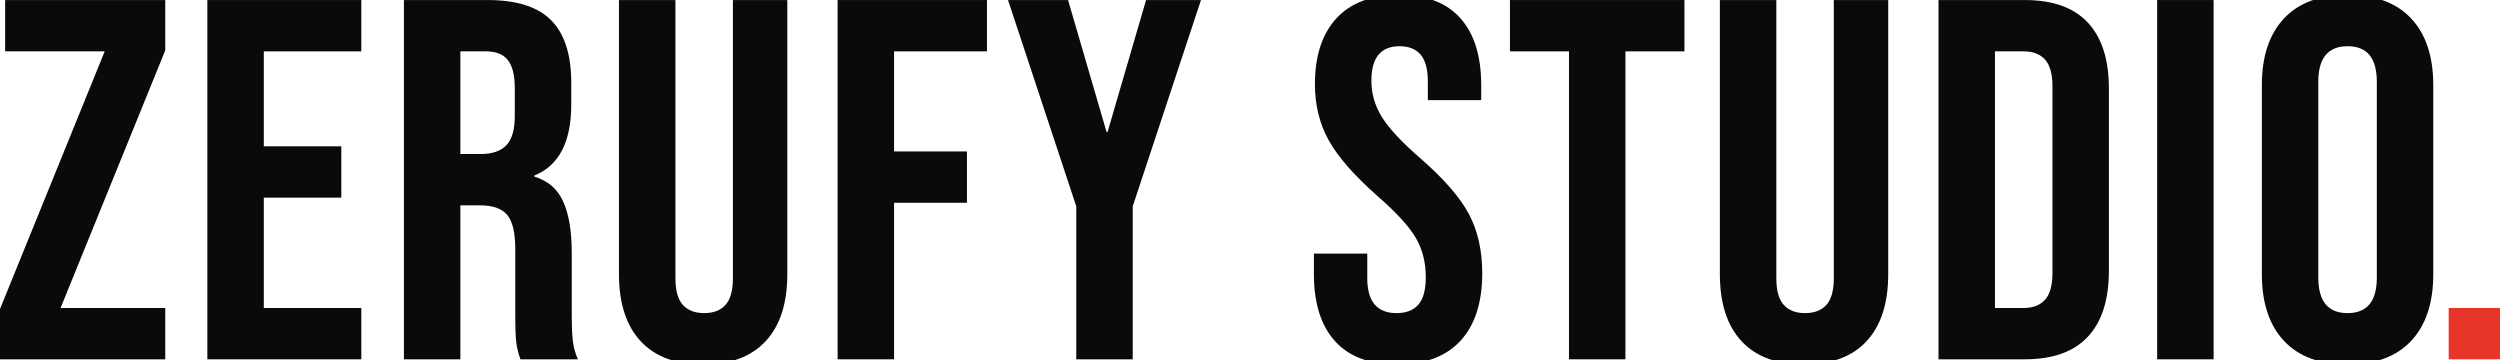
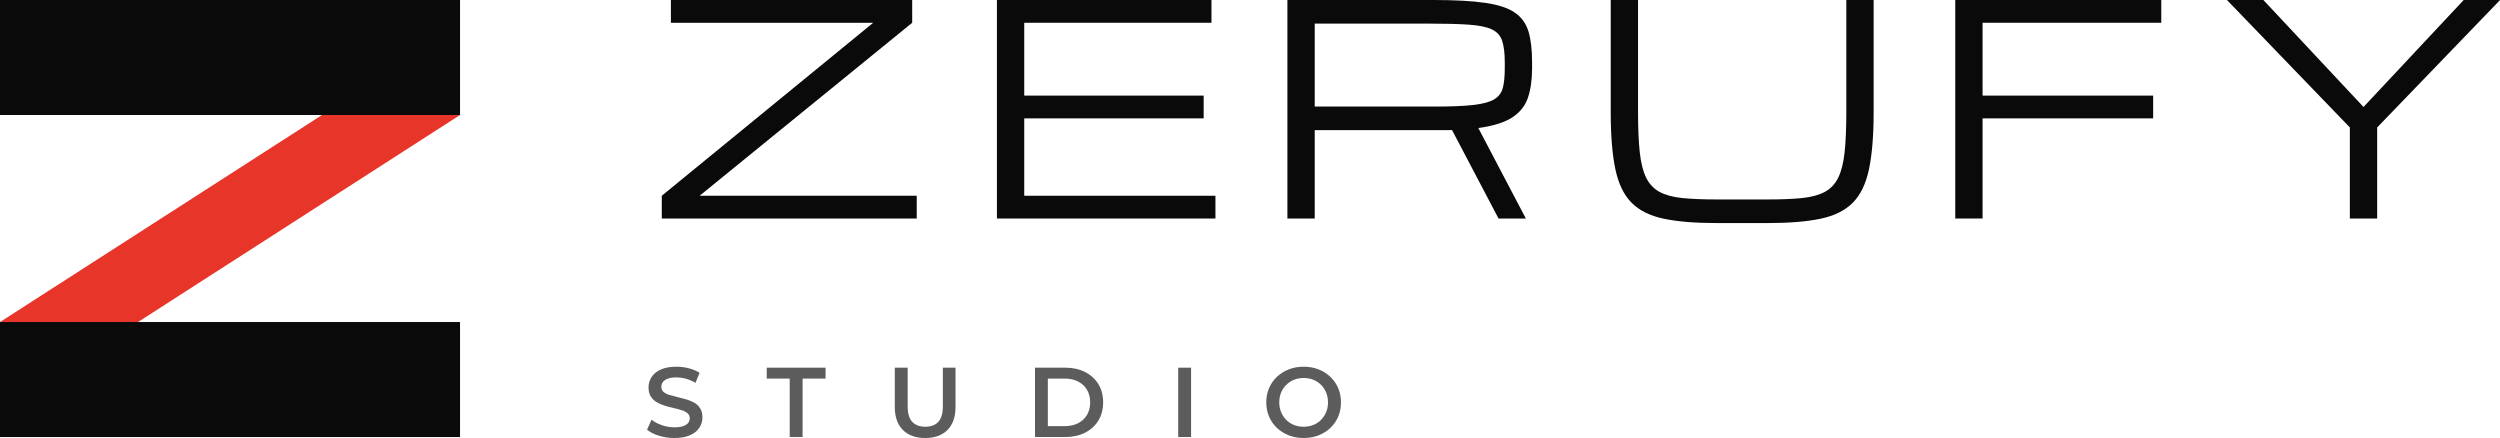
- <svg xmlns="http://www.w3.org/2000/svg" viewBox="19.0 -700.0 4871.0 700.0" width="974" height="140">
-   <path d="M19 -98 223 -600H29V-700H341V-602L137 -100H341V0H19Z" fill="#0a0a0a" />
-   <path d="M423 -700H723V-600H533V-415H684V-315H533V-100H723V0H423Z" fill="#0a0a0a" />
-   <path d="M806 -700H969Q1054 -700 1093 -660.5Q1132 -621 1132 -539V-496Q1132 -387 1060 -358V-356Q1100 -344 1116.5 -307Q1133 -270 1133 -208V-85Q1133 -55 1135 -36.5Q1137 -18 1145 0H1033Q1027 -17 1025 -32Q1023 -47 1023 -86V-214Q1023 -262 1007.5 -281Q992 -300 954 -300H916V0H806ZM956 -400Q989 -400 1005.5 -417Q1022 -434 1022 -474V-528Q1022 -566 1008.5 -583Q995 -600 966 -600H916V-400Z" fill="#0a0a0a" />
-   <path d="M1225 -166V-700H1335V-158Q1335 -122 1349.5 -106Q1364 -90 1391 -90Q1418 -90 1432.5 -106Q1447 -122 1447 -158V-700H1553V-166Q1553 -81 1511 -35.5Q1469 10 1389 10Q1309 10 1267 -35.5Q1225 -81 1225 -166Z" fill="#0a0a0a" />
-   <path d="M1651 -700H1942V-600H1761V-405H1903V-305H1761V0H1651Z" fill="#0a0a0a" />
-   <path d="M2116 -298 1983 -700H2100L2175 -443H2177L2252 -700H2359L2226 -298V0H2116Z" fill="#0a0a0a" />
-   <path d="M2579 -166V-206H2683V-158Q2683 -90 2740 -90Q2768 -90 2782.5 -106.5Q2797 -123 2797 -160Q2797 -204 2777 -237.5Q2757 -271 2703 -318Q2635 -378 2608 -426.5Q2581 -475 2581 -536Q2581 -619 2623 -664.5Q2665 -710 2745 -710Q2824 -710 2864.5 -664.5Q2905 -619 2905 -534V-505H2801V-541Q2801 -577 2787 -593.5Q2773 -610 2746 -610Q2691 -610 2691 -543Q2691 -505 2711.5 -472Q2732 -439 2786 -392Q2855 -332 2881 -283Q2907 -234 2907 -168Q2907 -82 2864.5 -36Q2822 10 2741 10Q2661 10 2620 -35.5Q2579 -81 2579 -166Z" fill="#0a0a0a" />
-   <path d="M3076 -600H2961V-700H3301V-600H3186V0H3076Z" fill="#0a0a0a" />
-   <path d="M3370 -166V-700H3480V-158Q3480 -122 3494.5 -106Q3509 -90 3536 -90Q3563 -90 3577.5 -106Q3592 -122 3592 -158V-700H3698V-166Q3698 -81 3656 -35.5Q3614 10 3534 10Q3454 10 3412 -35.5Q3370 -81 3370 -166Z" fill="#0a0a0a" />
-   <path d="M3796 -700H3964Q4046 -700 4087 -656Q4128 -612 4128 -527V-173Q4128 -88 4087 -44Q4046 0 3964 0H3796ZM3962 -100Q3989 -100 4003.5 -116Q4018 -132 4018 -168V-532Q4018 -568 4003.5 -584Q3989 -600 3962 -600H3906V-100Z" fill="#0a0a0a" />
-   <path d="M4222 -700H4332V0H4222Z" fill="#0a0a0a" />
-   <path d="M4426 -166V-534Q4426 -618 4469 -664Q4512 -710 4593 -710Q4674 -710 4717 -664Q4760 -618 4760 -534V-166Q4760 -82 4717 -36Q4674 10 4593 10Q4512 10 4469 -36Q4426 -82 4426 -166ZM4650 -159V-541Q4650 -610 4593 -610Q4536 -610 4536 -541V-159Q4536 -90 4593 -90Q4650 -90 4650 -159Z" fill="#0a0a0a" />
-   <rect x="4790.0" y="-100.0" width="100" height="100" fill="#e8352a" />
+ <svg xmlns="http://www.w3.org/2000/svg" viewBox="0.0 0.0 869.5 152.0">
+   <rect x="0.00" y="0.00" width="160.00" height="40.00" fill="#0a0a0a" />
+   <rect x="0.00" y="112.00" width="160.00" height="40.00" fill="#0a0a0a" />
+   <polygon points="112.00,40.00 160.00,40.00 48.00,112.00 0.00,112.00" fill="#e8352a" />
+   <path d="M230.17 76V68.08L303.7 7.92H233.34V0H317.26V7.92L243.33 68.08H318.84V76Z" fill="#0a0a0a" />
+   <path d="M346.73 76V0H421.35V7.92H356.23V33.25H418.63V41.17H356.23V68.08H422.73V76Z" fill="#0a0a0a" />
+   <path d="M447.76 0H498.62Q509.76 0 516.56 0.99Q523.36 1.98 526.88 4.4Q530.39 6.83 531.63 11.03Q532.86 15.24 532.86 21.67V23.65Q532.86 29.59 531.45 33.87Q530.04 38.15 526.03 40.8Q522.03 43.44 514.16 44.53L530.69 76H521.19L505.01 45.22Q504.02 45.27 502.95 45.27Q501.89 45.27 500.75 45.27H457.26V76H447.76ZM457.26 37.06H499.27Q507.73 37.06 512.6 36.49Q517.48 35.92 519.78 34.49Q522.08 33.05 522.72 30.43Q523.36 27.81 523.36 23.65V21.67Q523.36 16.97 522.47 14.25Q521.58 11.53 518.91 10.24Q516.24 8.96 510.94 8.58Q505.65 8.21 496.79 8.21H457.26Z" fill="#0a0a0a" />
+   <path d="M596.98 77.58Q585.84 77.58 578.67 76.07Q571.49 74.57 567.46 70.51Q563.43 66.45 561.82 58.83Q560.21 51.21 560.21 38.99V0H569.71V38.99Q569.71 47.4 570.31 52.94Q570.9 58.48 572.53 61.8Q574.17 65.11 577.21 66.75Q580.25 68.38 585.1 68.88Q589.95 69.37 596.98 69.37H614.89Q621.96 69.37 626.79 68.88Q631.61 68.38 634.65 66.75Q637.7 65.11 639.33 61.8Q640.96 58.48 641.56 52.94Q642.15 47.4 642.15 38.99V0H651.65V38.99Q651.65 51.21 650.04 58.83Q648.43 66.45 644.4 70.51Q640.37 74.57 633.19 76.07Q626.02 77.58 614.89 77.58Z" fill="#0a0a0a" />
+   <path d="M680.04 76V0H751.69V7.92H689.54V33.25H748.87V41.17H689.54V76Z" fill="#0a0a0a" />
+   <path d="M817.28 76V44.33L774.53 0H787.2L822.03 37.21L856.87 0H869.53L826.78 44.33V76Z" fill="#0a0a0a" />
+   <path d="M234.55 152.34Q231.73 152.34 229.15 151.53Q226.56 150.73 225.05 149.45L226.6 145.97Q228.04 147.11 230.18 147.87Q232.32 148.62 234.55 148.62Q236.45 148.62 237.62 148.21Q238.79 147.8 239.34 147.09Q239.9 146.38 239.9 145.49Q239.9 144.39 239.1 143.71Q238.31 143.04 237.05 142.65Q235.8 142.25 234.26 141.91Q232.73 141.56 231.2 141.1Q229.66 140.63 228.41 139.89Q227.15 139.15 226.36 137.91Q225.56 136.67 225.56 134.74Q225.56 132.78 226.61 131.14Q227.66 129.5 229.82 128.52Q231.97 127.54 235.28 127.54Q237.45 127.54 239.59 128.09Q241.72 128.64 243.31 129.67L241.89 133.15Q240.27 132.19 238.55 131.72Q236.83 131.26 235.24 131.26Q233.38 131.26 232.23 131.71Q231.08 132.15 230.54 132.88Q230.01 133.6 230.01 134.53Q230.01 135.63 230.78 136.31Q231.56 136.98 232.82 137.36Q234.07 137.74 235.62 138.1Q237.17 138.46 238.71 138.91Q240.24 139.36 241.5 140.08Q242.75 140.8 243.53 142.04Q244.31 143.28 244.31 145.18Q244.31 147.11 243.25 148.74Q242.2 150.38 240.03 151.36Q237.86 152.34 234.55 152.34Z" fill="#5c5c5c" />
+   <path d="M274.66 152V131.67H266.67V127.88H287.13V131.67H279.14V152Z" fill="#5c5c5c" />
+   <path d="M321.79 152.34Q316.83 152.34 314.02 149.55Q311.21 146.76 311.21 141.49V127.88H315.69V141.32Q315.69 145.04 317.29 146.73Q318.9 148.42 321.83 148.42Q324.75 148.42 326.34 146.73Q327.92 145.04 327.92 141.32V127.88H332.33V141.49Q332.33 146.76 329.53 149.55Q326.72 152.34 321.79 152.34Z" fill="#5c5c5c" />
+   <path d="M359.97 152V127.88H370.51Q374.44 127.88 377.4 129.4Q380.36 130.91 382.02 133.6Q383.67 136.29 383.67 139.94Q383.67 143.56 382.02 146.26Q380.36 148.97 377.4 150.48Q374.44 152 370.51 152ZM364.44 148.21H370.3Q372.99 148.21 374.99 147.18Q376.99 146.14 378.07 144.28Q379.16 142.42 379.16 139.94Q379.16 137.43 378.07 135.58Q376.99 133.74 374.99 132.71Q372.99 131.67 370.3 131.67H364.44Z" fill="#5c5c5c" />
+   <path d="M409.78 152V127.88H414.26V152Z" fill="#5c5c5c" />
+   <path d="M453.44 152.34Q450.61 152.34 448.23 151.41Q445.86 150.48 444.1 148.81Q442.34 147.14 441.38 144.89Q440.41 142.63 440.41 139.94Q440.41 137.25 441.38 135Q442.34 132.74 444.1 131.07Q445.86 129.4 448.23 128.47Q450.61 127.54 453.4 127.54Q456.23 127.54 458.59 128.47Q460.95 129.4 462.7 131.07Q464.46 132.74 465.43 135Q466.39 137.25 466.39 139.94Q466.39 142.63 465.43 144.9Q464.46 147.18 462.7 148.83Q460.95 150.48 458.59 151.41Q456.23 152.34 453.44 152.34ZM453.4 148.42Q455.23 148.42 456.78 147.8Q458.33 147.18 459.47 146.02Q460.6 144.87 461.24 143.33Q461.88 141.8 461.88 139.94Q461.88 138.08 461.24 136.55Q460.6 135.01 459.47 133.86Q458.33 132.71 456.78 132.09Q455.23 131.47 453.4 131.47Q451.58 131.47 450.04 132.09Q448.51 132.71 447.36 133.86Q446.2 135.01 445.56 136.55Q444.93 138.08 444.93 139.94Q444.93 141.77 445.56 143.32Q446.2 144.87 447.34 146.02Q448.48 147.18 450.03 147.8Q451.58 148.42 453.4 148.42Z" fill="#5c5c5c" />
</svg>
